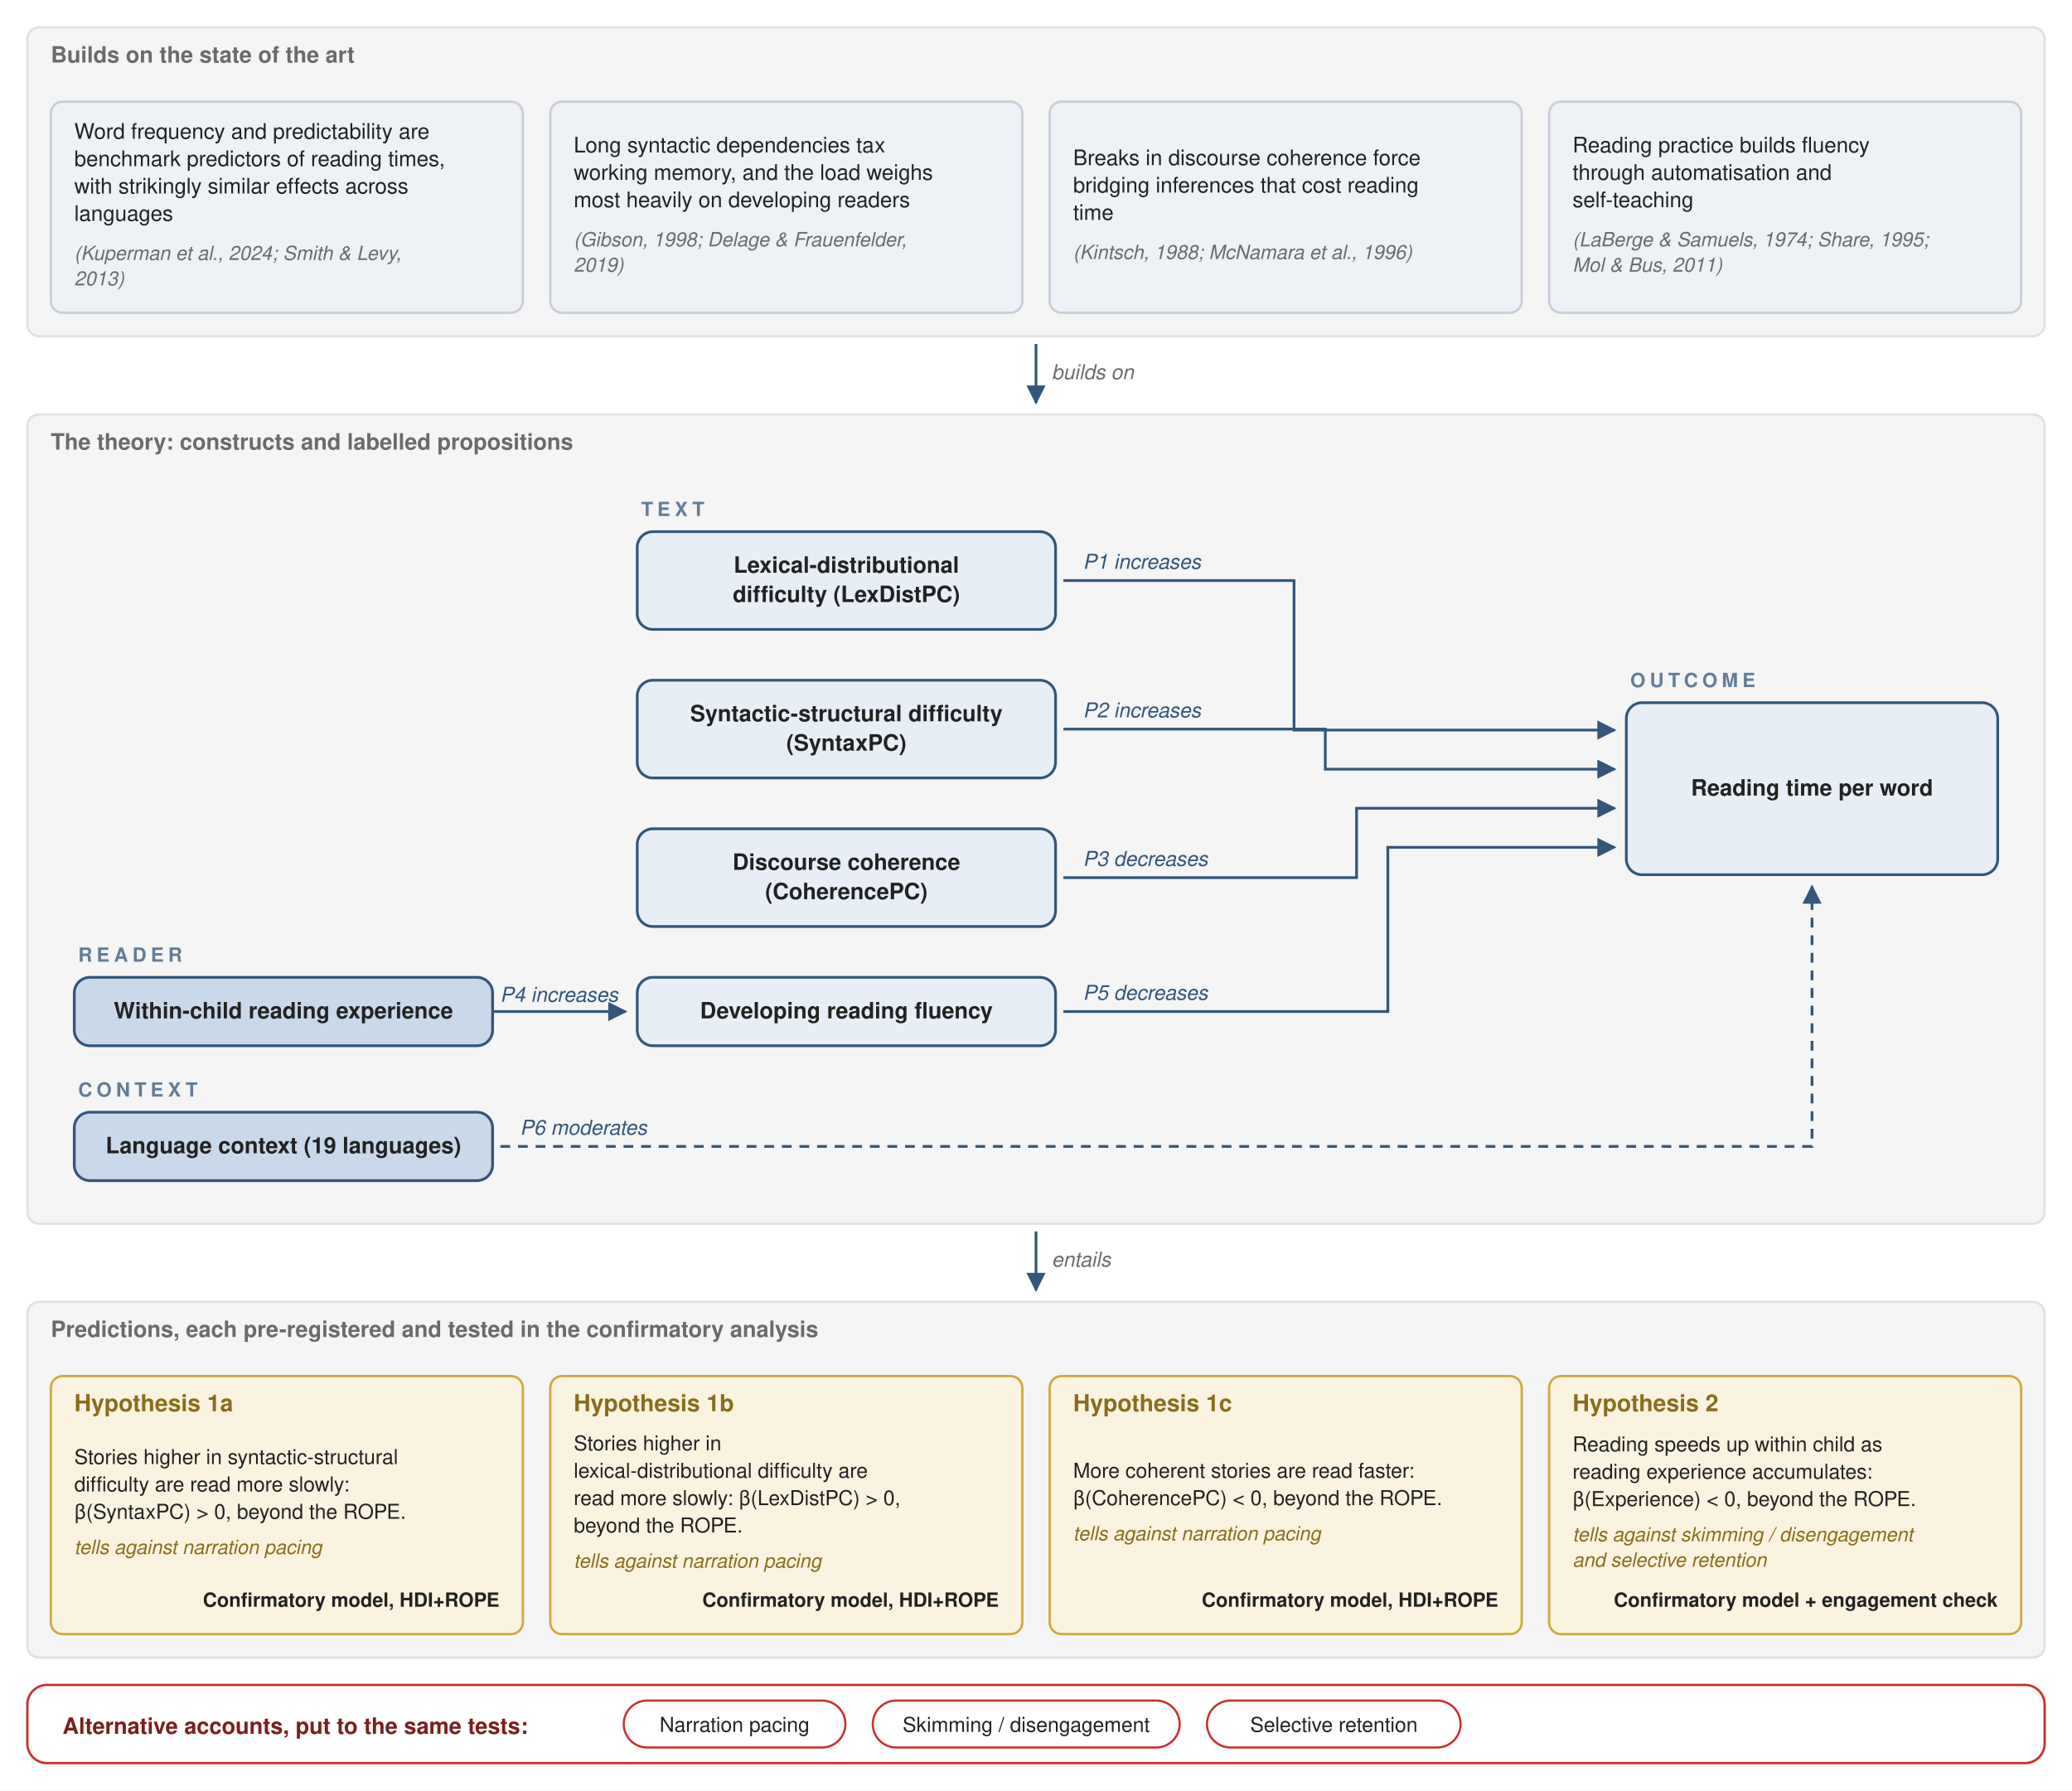
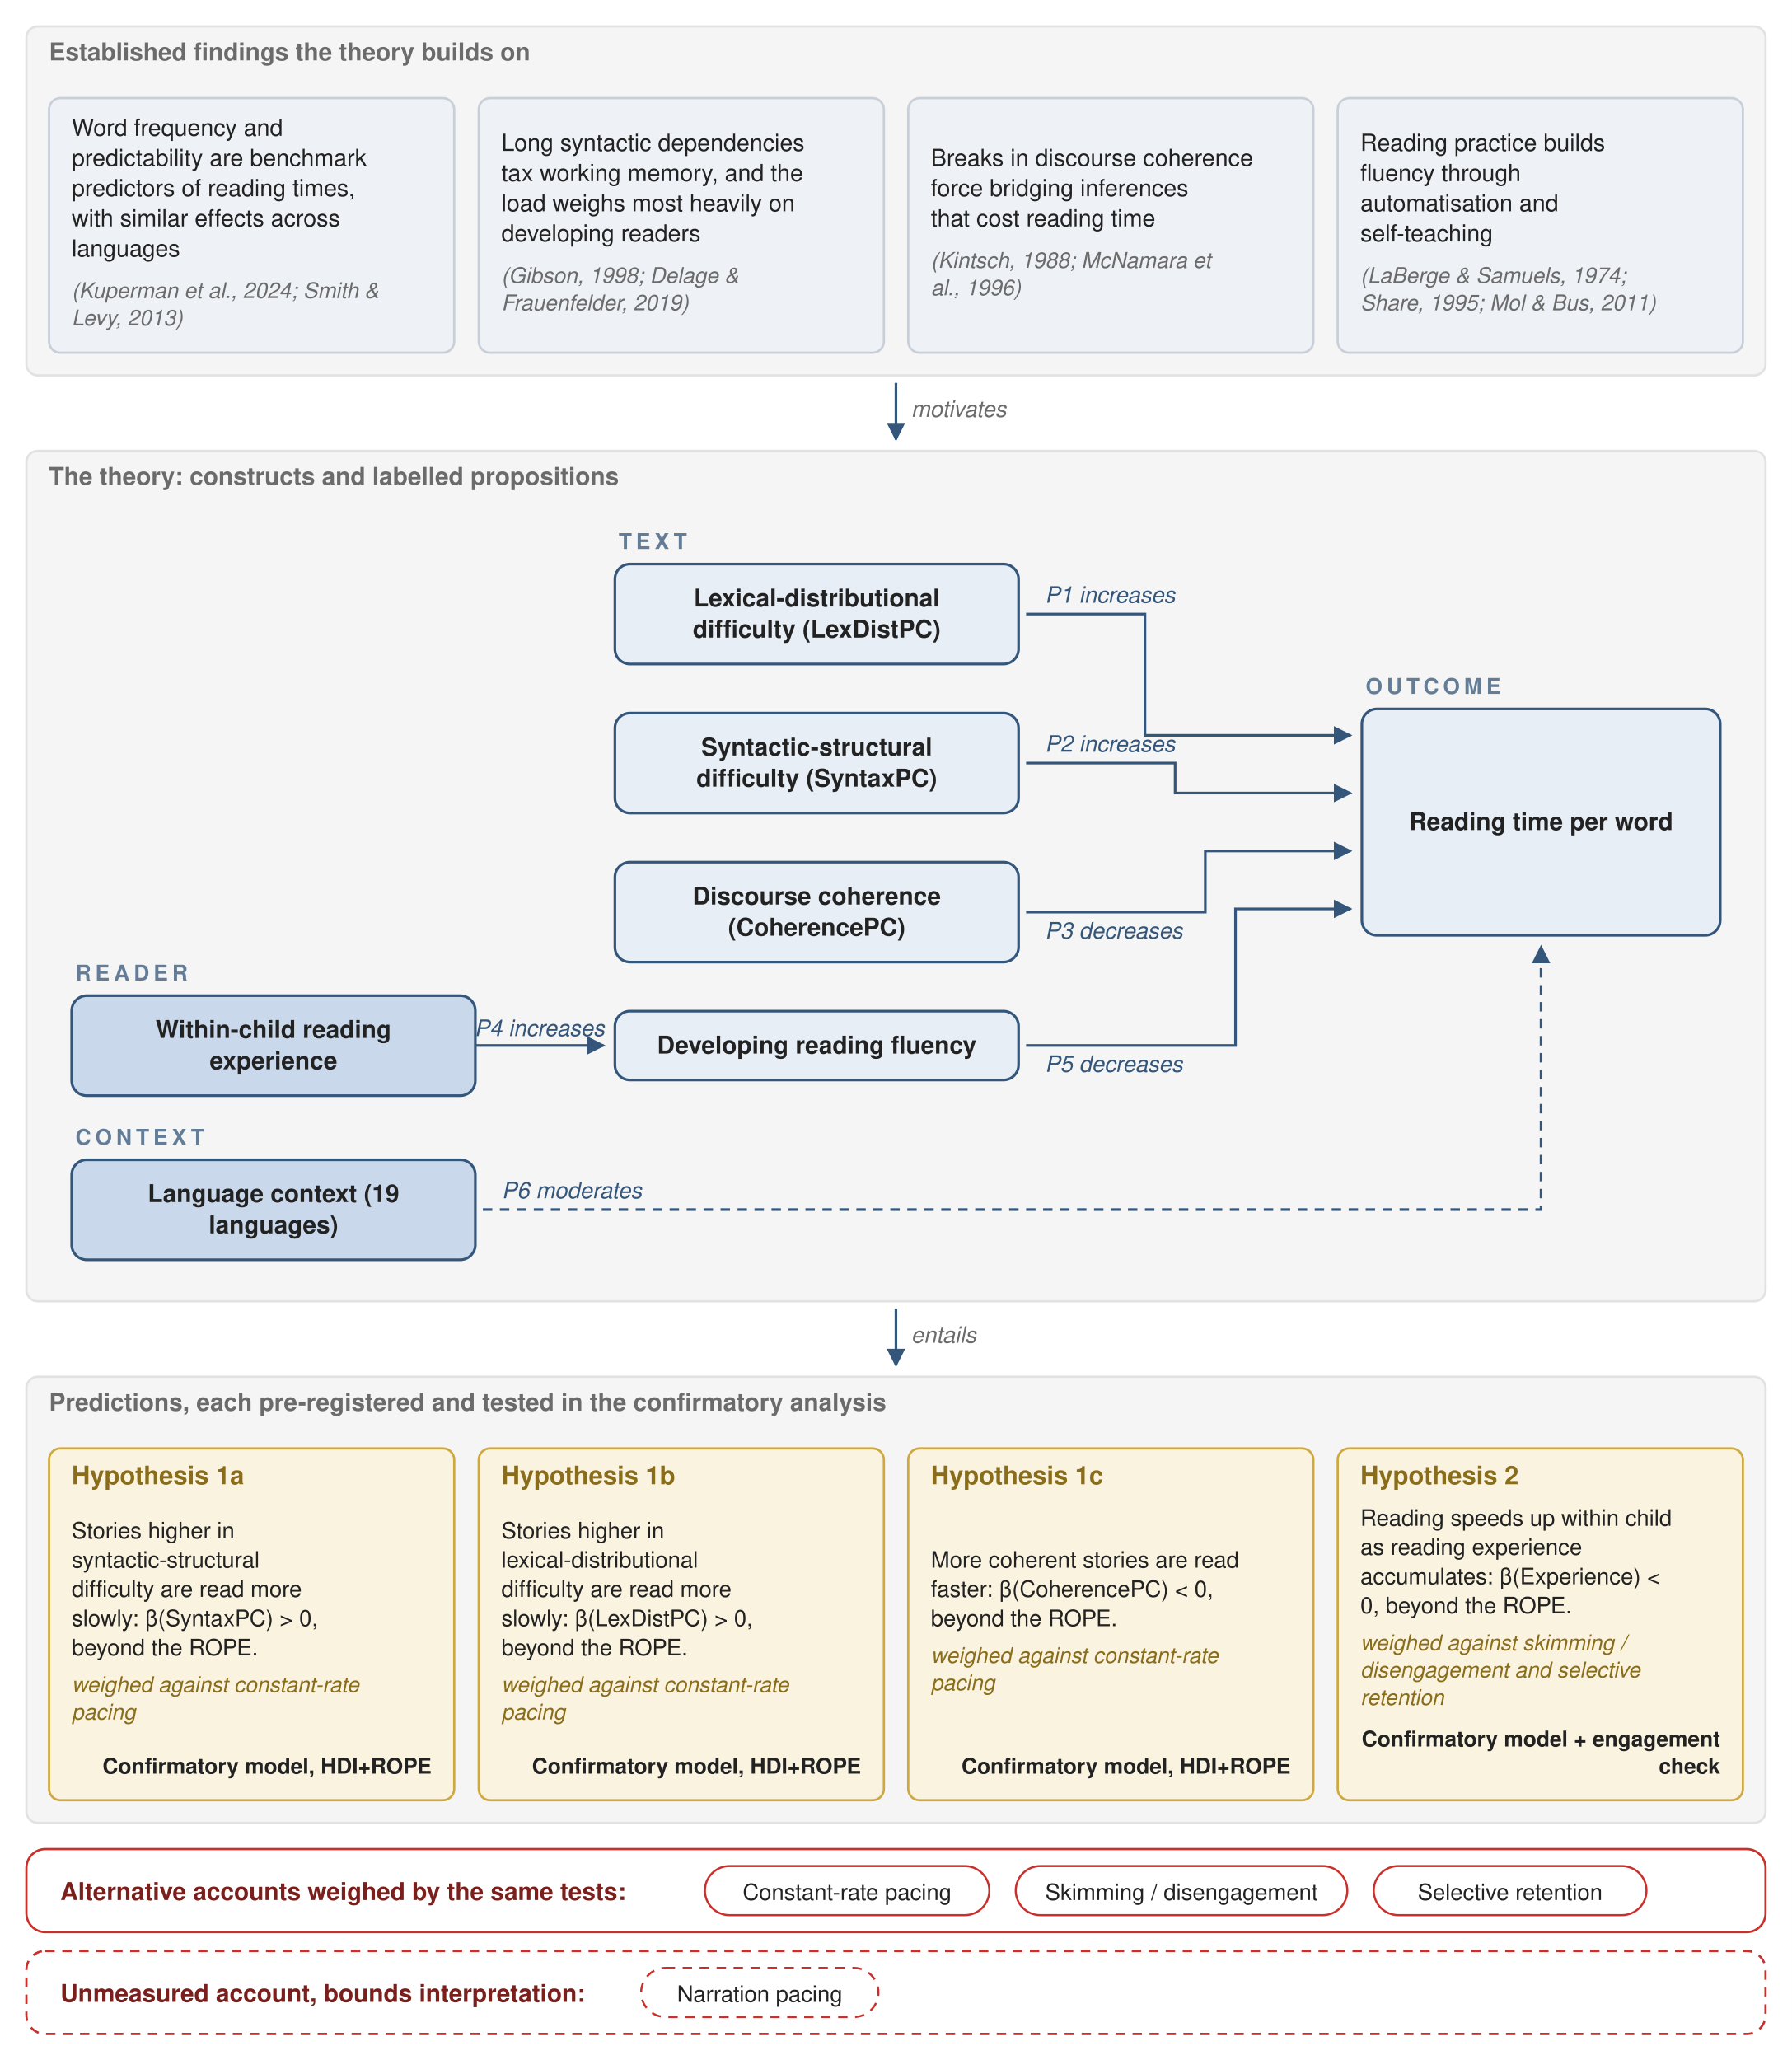
- <svg xmlns="http://www.w3.org/2000/svg" viewBox="0 0 1060 916" font-family="Helvetica, Arial, sans-serif" role="img" aria-label="Theoretical scope of the InTRACt study">
+ <svg xmlns="http://www.w3.org/2000/svg" viewBox="0 0 950 1092" font-family="Helvetica, Arial, sans-serif" role="img" aria-label="Theoretical scope of the InTRACt study">
  <defs>
    <marker id="arr" viewBox="0 0 10 10" refX="9" refY="5" markerWidth="7" markerHeight="7" orient="auto-start-reverse">
      <path d="M 0 0 L 10 5 L 0 10 z" fill="#33567a" />
    </marker>
  </defs>
-   <rect x="0" y="0" width="1060" height="916" fill="#ffffff" />
-   <rect x="14.0" y="14.0" width="1032.0" height="158.0" rx="6" fill="#f5f5f5" stroke="#e2e2e2" stroke-width="1.2" />
-   <text x="26.0" y="32.0" font-size="11.5" fill="#6b6b6b" font-weight="bold" font-style="normal" text-anchor="start">Builds on the state of the art</text>
-   <rect x="26.0" y="52.0" width="241.5" height="108.0" rx="6" fill="#eef1f5" stroke="#c8cfd8" stroke-width="1.2" />
-   <text x="38.0" y="71.0" font-size="11" fill="#222222" font-weight="normal" font-style="normal" text-anchor="start">Word frequency and predictability are</text>
-   <text x="38.0" y="85.0" font-size="11" fill="#222222" font-weight="normal" font-style="normal" text-anchor="start">benchmark predictors of reading times,</text>
-   <text x="38.0" y="99.0" font-size="11" fill="#222222" font-weight="normal" font-style="normal" text-anchor="start">with strikingly similar effects across</text>
-   <text x="38.0" y="113.0" font-size="11" fill="#222222" font-weight="normal" font-style="normal" text-anchor="start">languages</text>
-   <text x="38.0" y="133.0" font-size="10" fill="#6b6b6b" font-weight="normal" font-style="italic" text-anchor="start">(Kuperman et al., 2024; Smith &amp; Levy,</text>
-   <text x="38.0" y="146.0" font-size="10" fill="#6b6b6b" font-weight="normal" font-style="italic" text-anchor="start">2013)</text>
-   <rect x="281.5" y="52.0" width="241.5" height="108.0" rx="6" fill="#eef1f5" stroke="#c8cfd8" stroke-width="1.2" />
-   <text x="293.5" y="78.0" font-size="11" fill="#222222" font-weight="normal" font-style="normal" text-anchor="start">Long syntactic dependencies tax</text>
-   <text x="293.5" y="92.0" font-size="11" fill="#222222" font-weight="normal" font-style="normal" text-anchor="start">working memory, and the load weighs</text>
-   <text x="293.5" y="106.0" font-size="11" fill="#222222" font-weight="normal" font-style="normal" text-anchor="start">most heavily on developing readers</text>
-   <text x="293.5" y="126.0" font-size="10" fill="#6b6b6b" font-weight="normal" font-style="italic" text-anchor="start">(Gibson, 1998; Delage &amp; Frauenfelder,</text>
-   <text x="293.5" y="139.0" font-size="10" fill="#6b6b6b" font-weight="normal" font-style="italic" text-anchor="start">2019)</text>
-   <rect x="537.0" y="52.0" width="241.5" height="108.0" rx="6" fill="#eef1f5" stroke="#c8cfd8" stroke-width="1.2" />
-   <text x="549.0" y="84.5" font-size="11" fill="#222222" font-weight="normal" font-style="normal" text-anchor="start">Breaks in discourse coherence force</text>
-   <text x="549.0" y="98.5" font-size="11" fill="#222222" font-weight="normal" font-style="normal" text-anchor="start">bridging inferences that cost reading</text>
-   <text x="549.0" y="112.5" font-size="11" fill="#222222" font-weight="normal" font-style="normal" text-anchor="start">time</text>
-   <text x="549.0" y="132.5" font-size="10" fill="#6b6b6b" font-weight="normal" font-style="italic" text-anchor="start">(Kintsch, 1988; McNamara et al., 1996)</text>
-   <rect x="792.5" y="52.0" width="241.5" height="108.0" rx="6" fill="#eef1f5" stroke="#c8cfd8" stroke-width="1.2" />
-   <text x="804.5" y="78.0" font-size="11" fill="#222222" font-weight="normal" font-style="normal" text-anchor="start">Reading practice builds fluency</text>
-   <text x="804.5" y="92.0" font-size="11" fill="#222222" font-weight="normal" font-style="normal" text-anchor="start">through automatisation and</text>
-   <text x="804.5" y="106.0" font-size="11" fill="#222222" font-weight="normal" font-style="normal" text-anchor="start">self-teaching</text>
-   <text x="804.5" y="126.0" font-size="10" fill="#6b6b6b" font-weight="normal" font-style="italic" text-anchor="start">(LaBerge &amp; Samuels, 1974; Share, 1995;</text>
-   <text x="804.5" y="139.0" font-size="10" fill="#6b6b6b" font-weight="normal" font-style="italic" text-anchor="start">Mol &amp; Bus, 2011)</text>
-   <line x1="530.0" y1="176.0" x2="530.0" y2="206.0" stroke="#33567a" stroke-width="1.4" marker-end="url(#arr)" />
-   <text x="538.0" y="194.0" font-size="10.5" fill="#6b6b6b" font-weight="normal" font-style="italic" text-anchor="start">builds on</text>
-   <rect x="14.0" y="212.0" width="1032.0" height="414.0" rx="6" fill="#f5f5f5" stroke="#e2e2e2" stroke-width="1.2" />
-   <text x="26.0" y="230.0" font-size="11.5" fill="#6b6b6b" font-weight="bold" font-style="normal" text-anchor="start">The theory: constructs and labelled propositions</text>
-   <rect x="326.0" y="272.0" width="214.0" height="50.0" rx="8" fill="#e8eef6" stroke="#33567a" stroke-width="1.4" />
-   <text x="433.0" y="293.0" font-size="11.5" fill="#222222" font-weight="bold" font-style="normal" text-anchor="middle">Lexical-distributional</text>
-   <text x="433.0" y="308.0" font-size="11.5" fill="#222222" font-weight="bold" font-style="normal" text-anchor="middle">difficulty (LexDistPC)</text>
-   <rect x="326.0" y="348.0" width="214.0" height="50.0" rx="8" fill="#e8eef6" stroke="#33567a" stroke-width="1.4" />
-   <text x="433.0" y="369.0" font-size="11.5" fill="#222222" font-weight="bold" font-style="normal" text-anchor="middle">Syntactic-structural difficulty</text>
-   <text x="433.0" y="384.0" font-size="11.5" fill="#222222" font-weight="bold" font-style="normal" text-anchor="middle">(SyntaxPC)</text>
-   <rect x="326.0" y="424.0" width="214.0" height="50.0" rx="8" fill="#e8eef6" stroke="#33567a" stroke-width="1.4" />
-   <text x="433.0" y="445.0" font-size="11.5" fill="#222222" font-weight="bold" font-style="normal" text-anchor="middle">Discourse coherence</text>
-   <text x="433.0" y="460.0" font-size="11.5" fill="#222222" font-weight="bold" font-style="normal" text-anchor="middle">(CoherencePC)</text>
-   <rect x="326.0" y="500.0" width="214.0" height="35.0" rx="8" fill="#e8eef6" stroke="#33567a" stroke-width="1.4" />
-   <text x="433.0" y="521.0" font-size="11.5" fill="#222222" font-weight="bold" font-style="normal" text-anchor="middle">Developing reading fluency</text>
-   <rect x="38.0" y="500.0" width="214.0" height="35.0" rx="8" fill="#c9d8ea" stroke="#33567a" stroke-width="1.4" />
-   <text x="145.0" y="521.0" font-size="11.5" fill="#222222" font-weight="bold" font-style="normal" text-anchor="middle">Within-child reading experience</text>
-   <rect x="38.0" y="569.0" width="214.0" height="35.0" rx="8" fill="#c9d8ea" stroke="#33567a" stroke-width="1.4" />
-   <text x="145.0" y="590.0" font-size="11.5" fill="#222222" font-weight="bold" font-style="normal" text-anchor="middle">Language context (19 languages)</text>
-   <rect x="832.0" y="359.5" width="190.0" height="88.0" rx="8" fill="#e8eef6" stroke="#33567a" stroke-width="1.4" />
-   <text x="927.0" y="407.0" font-size="11.5" fill="#222222" font-weight="bold" font-style="normal" text-anchor="middle">Reading time per word</text>
-   <text x="328.0" y="264.0" font-size="10" fill="#33567a" font-weight="bold" letter-spacing="2.2" opacity="0.75">TEXT</text>
-   <text x="40.0" y="492.0" font-size="10" fill="#33567a" font-weight="bold" letter-spacing="2.2" opacity="0.75">READER</text>
-   <text x="40.0" y="561.0" font-size="10" fill="#33567a" font-weight="bold" letter-spacing="2.2" opacity="0.75">CONTEXT</text>
-   <text x="834.0" y="351.5" font-size="10" fill="#33567a" font-weight="bold" letter-spacing="2.2" opacity="0.75">OUTCOME</text>
-   <line x1="252.0" y1="517.5" x2="320.0" y2="517.5" stroke="#33567a" stroke-width="1.4" marker-end="url(#arr)" />
-   <text x="286.0" y="512.5" font-size="10.5" fill="#33567a" font-weight="normal" font-style="italic" text-anchor="middle">P4 increases</text>
-   <path d="M 544.0 297.0 L 662.0 297.0 L 662.0 373.5 L 826.0 373.5" fill="none" stroke="#33567a" stroke-width="1.4" marker-end="url(#arr)" />
-   <text x="554.0" y="291.0" font-size="10.5" fill="#33567a" font-weight="normal" font-style="italic" text-anchor="start">P1 increases</text>
-   <path d="M 544.0 373.0 L 678.0 373.0 L 678.0 393.5 L 826.0 393.5" fill="none" stroke="#33567a" stroke-width="1.4" marker-end="url(#arr)" />
-   <text x="554.0" y="367.0" font-size="10.5" fill="#33567a" font-weight="normal" font-style="italic" text-anchor="start">P2 increases</text>
-   <path d="M 544.0 449.0 L 694.0 449.0 L 694.0 413.5 L 826.0 413.5" fill="none" stroke="#33567a" stroke-width="1.4" marker-end="url(#arr)" />
-   <text x="554.0" y="443.0" font-size="10.5" fill="#33567a" font-weight="normal" font-style="italic" text-anchor="start">P3 decreases</text>
-   <path d="M 544.0 517.5 L 710.0 517.5 L 710.0 433.5 L 826.0 433.5" fill="none" stroke="#33567a" stroke-width="1.4" marker-end="url(#arr)" />
-   <text x="554.0" y="511.5" font-size="10.5" fill="#33567a" font-weight="normal" font-style="italic" text-anchor="start">P5 decreases</text>
-   <path d="M 256.0 586.5 L 927.0 586.5 L 927.0 453.5" fill="none" stroke="#33567a" stroke-width="1.4" marker-end="url(#arr)" stroke-dasharray="5,4" />
-   <text x="266.0" y="580.5" font-size="10.5" fill="#33567a" font-weight="normal" font-style="italic" text-anchor="start">P6 moderates</text>
-   <line x1="530.0" y1="630.0" x2="530.0" y2="660.0" stroke="#33567a" stroke-width="1.4" marker-end="url(#arr)" />
-   <text x="538.0" y="648.0" font-size="10.5" fill="#6b6b6b" font-weight="normal" font-style="italic" text-anchor="start">entails</text>
-   <rect x="14.0" y="666.0" width="1032.0" height="182.0" rx="6" fill="#f5f5f5" stroke="#e2e2e2" stroke-width="1.2" />
-   <text x="26.0" y="684.0" font-size="11.5" fill="#6b6b6b" font-weight="bold" font-style="normal" text-anchor="start">Predictions, each pre-registered and tested in the confirmatory analysis</text>
-   <rect x="26.0" y="704.0" width="241.5" height="132.0" rx="6" fill="#faf3e0" stroke="#cfa93f" stroke-width="1.2" />
-   <text x="38.0" y="722.0" font-size="12" fill="#8a6d1a" font-weight="bold" font-style="normal" text-anchor="start">Hypothesis 1a</text>
-   <text x="38.0" y="749.0" font-size="10.5" fill="#222222" font-weight="normal" font-style="normal" text-anchor="start">Stories higher in syntactic-structural</text>
-   <text x="38.0" y="763.0" font-size="10.5" fill="#222222" font-weight="normal" font-style="normal" text-anchor="start">difficulty are read more slowly:</text>
-   <text x="38.0" y="777.0" font-size="10.5" fill="#222222" font-weight="normal" font-style="normal" text-anchor="start">β(SyntaxPC) &gt; 0, beyond the ROPE.</text>
-   <text x="38.0" y="795.0" font-size="10" fill="#8a6d1a" font-weight="normal" font-style="italic" text-anchor="start">tells against narration pacing</text>
-   <text x="255.5" y="822.0" font-size="10" fill="#222222" font-weight="bold" font-style="normal" text-anchor="end">Confirmatory model, HDI+ROPE</text>
-   <rect x="281.5" y="704.0" width="241.5" height="132.0" rx="6" fill="#faf3e0" stroke="#cfa93f" stroke-width="1.2" />
-   <text x="293.5" y="722.0" font-size="12" fill="#8a6d1a" font-weight="bold" font-style="normal" text-anchor="start">Hypothesis 1b</text>
-   <text x="293.5" y="742.0" font-size="10.5" fill="#222222" font-weight="normal" font-style="normal" text-anchor="start">Stories higher in</text>
-   <text x="293.5" y="756.0" font-size="10.5" fill="#222222" font-weight="normal" font-style="normal" text-anchor="start">lexical-distributional difficulty are</text>
-   <text x="293.5" y="770.0" font-size="10.5" fill="#222222" font-weight="normal" font-style="normal" text-anchor="start">read more slowly: β(LexDistPC) &gt; 0,</text>
-   <text x="293.5" y="784.0" font-size="10.5" fill="#222222" font-weight="normal" font-style="normal" text-anchor="start">beyond the ROPE.</text>
-   <text x="293.5" y="802.0" font-size="10" fill="#8a6d1a" font-weight="normal" font-style="italic" text-anchor="start">tells against narration pacing</text>
-   <text x="511.0" y="822.0" font-size="10" fill="#222222" font-weight="bold" font-style="normal" text-anchor="end">Confirmatory model, HDI+ROPE</text>
-   <rect x="537.0" y="704.0" width="241.5" height="132.0" rx="6" fill="#faf3e0" stroke="#cfa93f" stroke-width="1.2" />
-   <text x="549.0" y="722.0" font-size="12" fill="#8a6d1a" font-weight="bold" font-style="normal" text-anchor="start">Hypothesis 1c</text>
-   <text x="549.0" y="756.0" font-size="10.5" fill="#222222" font-weight="normal" font-style="normal" text-anchor="start">More coherent stories are read faster:</text>
-   <text x="549.0" y="770.0" font-size="10.5" fill="#222222" font-weight="normal" font-style="normal" text-anchor="start">β(CoherencePC) &lt; 0, beyond the ROPE.</text>
-   <text x="549.0" y="788.0" font-size="10" fill="#8a6d1a" font-weight="normal" font-style="italic" text-anchor="start">tells against narration pacing</text>
-   <text x="766.5" y="822.0" font-size="10" fill="#222222" font-weight="bold" font-style="normal" text-anchor="end">Confirmatory model, HDI+ROPE</text>
-   <rect x="792.5" y="704.0" width="241.5" height="132.0" rx="6" fill="#faf3e0" stroke="#cfa93f" stroke-width="1.2" />
-   <text x="804.5" y="722.0" font-size="12" fill="#8a6d1a" font-weight="bold" font-style="normal" text-anchor="start">Hypothesis 2</text>
-   <text x="804.5" y="742.5" font-size="10.5" fill="#222222" font-weight="normal" font-style="normal" text-anchor="start">Reading speeds up within child as</text>
-   <text x="804.5" y="756.5" font-size="10.5" fill="#222222" font-weight="normal" font-style="normal" text-anchor="start">reading experience accumulates:</text>
-   <text x="804.5" y="770.5" font-size="10.5" fill="#222222" font-weight="normal" font-style="normal" text-anchor="start">β(Experience) &lt; 0, beyond the ROPE.</text>
-   <text x="804.5" y="788.5" font-size="10" fill="#8a6d1a" font-weight="normal" font-style="italic" text-anchor="start">tells against skimming / disengagement</text>
-   <text x="804.5" y="801.5" font-size="10" fill="#8a6d1a" font-weight="normal" font-style="italic" text-anchor="start">and selective retention</text>
-   <text x="1022.0" y="822.0" font-size="10" fill="#222222" font-weight="bold" font-style="normal" text-anchor="end">Confirmatory model + engagement check</text>
-   <rect x="14.0" y="862.0" width="1032.0" height="40.0" rx="10" fill="#ffffff" stroke="#c9302c" stroke-width="1.2" />
-   <text x="32.0" y="887.0" font-size="11.5" fill="#7a1f1c" font-weight="bold" font-style="normal" text-anchor="start">Alternative accounts, put to the same tests:</text>
-   <rect x="319.1" y="870.0" width="113.4" height="24.0" rx="12" fill="#ffffff" stroke="#c9302c" stroke-width="1.1" />
-   <text x="375.8" y="886.0" font-size="10.5" fill="#222222" font-weight="normal" font-style="normal" text-anchor="middle">Narration pacing</text>
-   <rect x="446.5" y="870.0" width="157.0" height="24.0" rx="12" fill="#ffffff" stroke="#c9302c" stroke-width="1.1" />
-   <text x="525.0" y="886.0" font-size="10.5" fill="#222222" font-weight="normal" font-style="normal" text-anchor="middle">Skimming / disengagement</text>
-   <rect x="617.5" y="870.0" width="129.7" height="24.0" rx="12" fill="#ffffff" stroke="#c9302c" stroke-width="1.1" />
-   <text x="682.4" y="886.0" font-size="10.5" fill="#222222" font-weight="normal" font-style="normal" text-anchor="middle">Selective retention</text>
+   <rect x="0" y="0" width="950" height="1092" fill="#ffffff" />
+   <rect x="14.0" y="14.0" width="922.0" height="185.0" rx="6" fill="#f5f5f5" stroke="#e2e2e2" stroke-width="1.2" />
+   <text x="26.0" y="32.0" font-size="13" fill="#6b6b6b" font-weight="bold" font-style="normal" text-anchor="start">Established findings the theory builds on</text>
+   <rect x="26.0" y="52.0" width="214.8" height="135.0" rx="6" fill="#eef1f5" stroke="#c8cfd8" stroke-width="1.2" />
+   <text x="38.0" y="72.0" font-size="12.5" fill="#222222" font-weight="normal" font-style="normal" text-anchor="start">Word frequency and</text>
+   <text x="38.0" y="88.0" font-size="12.5" fill="#222222" font-weight="normal" font-style="normal" text-anchor="start">predictability are benchmark</text>
+   <text x="38.0" y="104.0" font-size="12.5" fill="#222222" font-weight="normal" font-style="normal" text-anchor="start">predictors of reading times,</text>
+   <text x="38.0" y="120.0" font-size="12.5" fill="#222222" font-weight="normal" font-style="normal" text-anchor="start">with similar effects across</text>
+   <text x="38.0" y="136.0" font-size="12.5" fill="#222222" font-weight="normal" font-style="normal" text-anchor="start">languages</text>
+   <text x="38.0" y="158.0" font-size="11.5" fill="#6b6b6b" font-weight="normal" font-style="italic" text-anchor="start">(Kuperman et al., 2024; Smith &amp;</text>
+   <text x="38.0" y="172.5" font-size="11.5" fill="#6b6b6b" font-weight="normal" font-style="italic" text-anchor="start">Levy, 2013)</text>
+   <rect x="253.8" y="52.0" width="214.8" height="135.0" rx="6" fill="#eef1f5" stroke="#c8cfd8" stroke-width="1.2" />
+   <text x="265.8" y="80.0" font-size="12.5" fill="#222222" font-weight="normal" font-style="normal" text-anchor="start">Long syntactic dependencies</text>
+   <text x="265.8" y="96.0" font-size="12.5" fill="#222222" font-weight="normal" font-style="normal" text-anchor="start">tax working memory, and the</text>
+   <text x="265.8" y="112.0" font-size="12.5" fill="#222222" font-weight="normal" font-style="normal" text-anchor="start">load weighs most heavily on</text>
+   <text x="265.8" y="128.0" font-size="12.5" fill="#222222" font-weight="normal" font-style="normal" text-anchor="start">developing readers</text>
+   <text x="265.8" y="150.0" font-size="11.5" fill="#6b6b6b" font-weight="normal" font-style="italic" text-anchor="start">(Gibson, 1998; Delage &amp;</text>
+   <text x="265.8" y="164.5" font-size="11.5" fill="#6b6b6b" font-weight="normal" font-style="italic" text-anchor="start">Frauenfelder, 2019)</text>
+   <rect x="481.5" y="52.0" width="214.8" height="135.0" rx="6" fill="#eef1f5" stroke="#c8cfd8" stroke-width="1.2" />
+   <text x="493.5" y="88.0" font-size="12.5" fill="#222222" font-weight="normal" font-style="normal" text-anchor="start">Breaks in discourse coherence</text>
+   <text x="493.5" y="104.0" font-size="12.5" fill="#222222" font-weight="normal" font-style="normal" text-anchor="start">force bridging inferences</text>
+   <text x="493.5" y="120.0" font-size="12.5" fill="#222222" font-weight="normal" font-style="normal" text-anchor="start">that cost reading time</text>
+   <text x="493.5" y="142.0" font-size="11.5" fill="#6b6b6b" font-weight="normal" font-style="italic" text-anchor="start">(Kintsch, 1988; McNamara et</text>
+   <text x="493.5" y="156.5" font-size="11.5" fill="#6b6b6b" font-weight="normal" font-style="italic" text-anchor="start">al., 1996)</text>
+   <rect x="709.2" y="52.0" width="214.8" height="135.0" rx="6" fill="#eef1f5" stroke="#c8cfd8" stroke-width="1.2" />
+   <text x="721.2" y="80.0" font-size="12.5" fill="#222222" font-weight="normal" font-style="normal" text-anchor="start">Reading practice builds</text>
+   <text x="721.2" y="96.0" font-size="12.5" fill="#222222" font-weight="normal" font-style="normal" text-anchor="start">fluency through</text>
+   <text x="721.2" y="112.0" font-size="12.5" fill="#222222" font-weight="normal" font-style="normal" text-anchor="start">automatisation and</text>
+   <text x="721.2" y="128.0" font-size="12.5" fill="#222222" font-weight="normal" font-style="normal" text-anchor="start">self-teaching</text>
+   <text x="721.2" y="150.0" font-size="11.5" fill="#6b6b6b" font-weight="normal" font-style="italic" text-anchor="start">(LaBerge &amp; Samuels, 1974;</text>
+   <text x="721.2" y="164.5" font-size="11.5" fill="#6b6b6b" font-weight="normal" font-style="italic" text-anchor="start">Share, 1995; Mol &amp; Bus, 2011)</text>
+   <line x1="475.0" y1="203.0" x2="475.0" y2="233.0" stroke="#33567a" stroke-width="1.4" marker-end="url(#arr)" />
+   <text x="483.0" y="221.0" font-size="12" fill="#6b6b6b" font-weight="normal" font-style="italic" text-anchor="start">motivates</text>
+   <rect x="14.0" y="239.0" width="922.0" height="450.8" rx="6" fill="#f5f5f5" stroke="#e2e2e2" stroke-width="1.2" />
+   <text x="26.0" y="257.0" font-size="13" fill="#6b6b6b" font-weight="bold" font-style="normal" text-anchor="start">The theory: constructs and labelled propositions</text>
+   <rect x="326.0" y="299.0" width="214.0" height="53.0" rx="8" fill="#e8eef6" stroke="#33567a" stroke-width="1.4" />
+   <text x="433.0" y="321.5" font-size="13" fill="#222222" font-weight="bold" font-style="normal" text-anchor="middle">Lexical-distributional</text>
+   <text x="433.0" y="338.0" font-size="13" fill="#222222" font-weight="bold" font-style="normal" text-anchor="middle">difficulty (LexDistPC)</text>
+   <rect x="326.0" y="378.0" width="214.0" height="53.0" rx="8" fill="#e8eef6" stroke="#33567a" stroke-width="1.4" />
+   <text x="433.0" y="400.5" font-size="13" fill="#222222" font-weight="bold" font-style="normal" text-anchor="middle">Syntactic-structural</text>
+   <text x="433.0" y="417.0" font-size="13" fill="#222222" font-weight="bold" font-style="normal" text-anchor="middle">difficulty (SyntaxPC)</text>
+   <rect x="326.0" y="457.0" width="214.0" height="53.0" rx="8" fill="#e8eef6" stroke="#33567a" stroke-width="1.4" />
+   <text x="433.0" y="479.5" font-size="13" fill="#222222" font-weight="bold" font-style="normal" text-anchor="middle">Discourse coherence</text>
+   <text x="433.0" y="496.0" font-size="13" fill="#222222" font-weight="bold" font-style="normal" text-anchor="middle">(CoherencePC)</text>
+   <rect x="326.0" y="536.0" width="214.0" height="36.5" rx="8" fill="#e8eef6" stroke="#33567a" stroke-width="1.4" />
+   <text x="433.0" y="558.5" font-size="13" fill="#222222" font-weight="bold" font-style="normal" text-anchor="middle">Developing reading fluency</text>
+   <rect x="38.0" y="527.8" width="214.0" height="53.0" rx="8" fill="#c9d8ea" stroke="#33567a" stroke-width="1.4" />
+   <text x="145.0" y="550.2" font-size="13" fill="#222222" font-weight="bold" font-style="normal" text-anchor="middle">Within-child reading</text>
+   <text x="145.0" y="566.8" font-size="13" fill="#222222" font-weight="bold" font-style="normal" text-anchor="middle">experience</text>
+   <rect x="38.0" y="614.8" width="214.0" height="53.0" rx="8" fill="#c9d8ea" stroke="#33567a" stroke-width="1.4" />
+   <text x="145.0" y="637.2" font-size="13" fill="#222222" font-weight="bold" font-style="normal" text-anchor="middle">Language context (19</text>
+   <text x="145.0" y="653.8" font-size="13" fill="#222222" font-weight="bold" font-style="normal" text-anchor="middle">languages)</text>
+   <rect x="722.0" y="375.8" width="190.0" height="120.0" rx="8" fill="#e8eef6" stroke="#33567a" stroke-width="1.4" />
+   <text x="817.0" y="440.0" font-size="13" fill="#222222" font-weight="bold" font-style="normal" text-anchor="middle">Reading time per word</text>
+   <text x="328.0" y="291.0" font-size="11.5" fill="#33567a" font-weight="bold" letter-spacing="2.2" opacity="0.75">TEXT</text>
+   <text x="40.0" y="519.8" font-size="11.5" fill="#33567a" font-weight="bold" letter-spacing="2.2" opacity="0.75">READER</text>
+   <text x="40.0" y="606.8" font-size="11.5" fill="#33567a" font-weight="bold" letter-spacing="2.2" opacity="0.75">CONTEXT</text>
+   <text x="724.0" y="367.8" font-size="11.5" fill="#33567a" font-weight="bold" letter-spacing="2.2" opacity="0.75">OUTCOME</text>
+   <line x1="252.0" y1="554.2" x2="320.0" y2="554.2" stroke="#33567a" stroke-width="1.4" marker-end="url(#arr)" />
+   <text x="286.0" y="549.2" font-size="12" fill="#33567a" font-weight="normal" font-style="italic" text-anchor="middle">P4 increases</text>
+   <path d="M 544.0 325.5 L 607.0 325.5 L 607.0 389.8 L 716.0 389.8" fill="none" stroke="#33567a" stroke-width="1.4" marker-end="url(#arr)" />
+   <text x="554.0" y="319.5" font-size="12" fill="#33567a" font-weight="normal" font-style="italic" text-anchor="start">P1 increases</text>
+   <path d="M 544.0 404.5 L 623.0 404.5 L 623.0 420.4 L 716.0 420.4" fill="none" stroke="#33567a" stroke-width="1.4" marker-end="url(#arr)" />
+   <text x="554.0" y="398.5" font-size="12" fill="#33567a" font-weight="normal" font-style="italic" text-anchor="start">P2 increases</text>
+   <path d="M 544.0 483.5 L 639.0 483.5 L 639.0 451.1 L 716.0 451.1" fill="none" stroke="#33567a" stroke-width="1.4" marker-end="url(#arr)" />
+   <text x="554.0" y="497.5" font-size="12" fill="#33567a" font-weight="normal" font-style="italic" text-anchor="start">P3 decreases</text>
+   <path d="M 544.0 554.2 L 655.0 554.2 L 655.0 481.8 L 716.0 481.8" fill="none" stroke="#33567a" stroke-width="1.4" marker-end="url(#arr)" />
+   <text x="554.0" y="568.2" font-size="12" fill="#33567a" font-weight="normal" font-style="italic" text-anchor="start">P5 decreases</text>
+   <path d="M 256.0 641.2 L 817.0 641.2 L 817.0 501.8" fill="none" stroke="#33567a" stroke-width="1.4" marker-end="url(#arr)" stroke-dasharray="5,4" />
+   <text x="266.0" y="635.2" font-size="12" fill="#33567a" font-weight="normal" font-style="italic" text-anchor="start">P6 moderates</text>
+   <line x1="475.0" y1="693.8" x2="475.0" y2="723.8" stroke="#33567a" stroke-width="1.4" marker-end="url(#arr)" />
+   <text x="483.0" y="711.8" font-size="12" fill="#6b6b6b" font-weight="normal" font-style="italic" text-anchor="start">entails</text>
+   <rect x="14.0" y="729.8" width="922.0" height="236.5" rx="6" fill="#f5f5f5" stroke="#e2e2e2" stroke-width="1.2" />
+   <text x="26.0" y="747.8" font-size="13" fill="#6b6b6b" font-weight="bold" font-style="normal" text-anchor="start">Predictions, each pre-registered and tested in the confirmatory analysis</text>
+   <rect x="26.0" y="767.8" width="214.8" height="186.5" rx="6" fill="#faf3e0" stroke="#cfa93f" stroke-width="1.2" />
+   <text x="38.0" y="786.8" font-size="13.5" fill="#8a6d1a" font-weight="bold" font-style="normal" text-anchor="start">Hypothesis 1a</text>
+   <text x="38.0" y="815.5" font-size="12" fill="#222222" font-weight="normal" font-style="normal" text-anchor="start">Stories higher in</text>
+   <text x="38.0" y="831.0" font-size="12" fill="#222222" font-weight="normal" font-style="normal" text-anchor="start">syntactic-structural</text>
+   <text x="38.0" y="846.5" font-size="12" fill="#222222" font-weight="normal" font-style="normal" text-anchor="start">difficulty are read more</text>
+   <text x="38.0" y="862.0" font-size="12" fill="#222222" font-weight="normal" font-style="normal" text-anchor="start">slowly: β(SyntaxPC) &gt; 0,</text>
+   <text x="38.0" y="877.5" font-size="12" fill="#222222" font-weight="normal" font-style="normal" text-anchor="start">beyond the ROPE.</text>
+   <text x="38.0" y="897.0" font-size="11.5" fill="#8a6d1a" font-weight="normal" font-style="italic" text-anchor="start">weighed against constant-rate</text>
+   <text x="38.0" y="911.5" font-size="11.5" fill="#8a6d1a" font-weight="normal" font-style="italic" text-anchor="start">pacing</text>
+   <text x="228.8" y="940.2" font-size="11.5" fill="#222222" font-weight="bold" font-style="normal" text-anchor="end">Confirmatory model, HDI+ROPE</text>
+   <rect x="253.8" y="767.8" width="214.8" height="186.5" rx="6" fill="#faf3e0" stroke="#cfa93f" stroke-width="1.2" />
+   <text x="265.8" y="786.8" font-size="13.5" fill="#8a6d1a" font-weight="bold" font-style="normal" text-anchor="start">Hypothesis 1b</text>
+   <text x="265.8" y="815.5" font-size="12" fill="#222222" font-weight="normal" font-style="normal" text-anchor="start">Stories higher in</text>
+   <text x="265.8" y="831.0" font-size="12" fill="#222222" font-weight="normal" font-style="normal" text-anchor="start">lexical-distributional</text>
+   <text x="265.8" y="846.5" font-size="12" fill="#222222" font-weight="normal" font-style="normal" text-anchor="start">difficulty are read more</text>
+   <text x="265.8" y="862.0" font-size="12" fill="#222222" font-weight="normal" font-style="normal" text-anchor="start">slowly: β(LexDistPC) &gt; 0,</text>
+   <text x="265.8" y="877.5" font-size="12" fill="#222222" font-weight="normal" font-style="normal" text-anchor="start">beyond the ROPE.</text>
+   <text x="265.8" y="897.0" font-size="11.5" fill="#8a6d1a" font-weight="normal" font-style="italic" text-anchor="start">weighed against constant-rate</text>
+   <text x="265.8" y="911.5" font-size="11.5" fill="#8a6d1a" font-weight="normal" font-style="italic" text-anchor="start">pacing</text>
+   <text x="456.5" y="940.2" font-size="11.5" fill="#222222" font-weight="bold" font-style="normal" text-anchor="end">Confirmatory model, HDI+ROPE</text>
+   <rect x="481.5" y="767.8" width="214.8" height="186.5" rx="6" fill="#faf3e0" stroke="#cfa93f" stroke-width="1.2" />
+   <text x="493.5" y="786.8" font-size="13.5" fill="#8a6d1a" font-weight="bold" font-style="normal" text-anchor="start">Hypothesis 1c</text>
+   <text x="493.5" y="831.0" font-size="12" fill="#222222" font-weight="normal" font-style="normal" text-anchor="start">More coherent stories are read</text>
+   <text x="493.5" y="846.5" font-size="12" fill="#222222" font-weight="normal" font-style="normal" text-anchor="start">faster: β(CoherencePC) &lt; 0,</text>
+   <text x="493.5" y="862.0" font-size="12" fill="#222222" font-weight="normal" font-style="normal" text-anchor="start">beyond the ROPE.</text>
+   <text x="493.5" y="881.5" font-size="11.5" fill="#8a6d1a" font-weight="normal" font-style="italic" text-anchor="start">weighed against constant-rate</text>
+   <text x="493.5" y="896.0" font-size="11.5" fill="#8a6d1a" font-weight="normal" font-style="italic" text-anchor="start">pacing</text>
+   <text x="684.2" y="940.2" font-size="11.5" fill="#222222" font-weight="bold" font-style="normal" text-anchor="end">Confirmatory model, HDI+ROPE</text>
+   <rect x="709.2" y="767.8" width="214.8" height="186.5" rx="6" fill="#faf3e0" stroke="#cfa93f" stroke-width="1.2" />
+   <text x="721.2" y="786.8" font-size="13.5" fill="#8a6d1a" font-weight="bold" font-style="normal" text-anchor="start">Hypothesis 2</text>
+   <text x="721.2" y="808.8" font-size="12" fill="#222222" font-weight="normal" font-style="normal" text-anchor="start">Reading speeds up within child</text>
+   <text x="721.2" y="824.2" font-size="12" fill="#222222" font-weight="normal" font-style="normal" text-anchor="start">as reading experience</text>
+   <text x="721.2" y="839.8" font-size="12" fill="#222222" font-weight="normal" font-style="normal" text-anchor="start">accumulates: β(Experience) &lt;</text>
+   <text x="721.2" y="855.2" font-size="12" fill="#222222" font-weight="normal" font-style="normal" text-anchor="start">0, beyond the ROPE.</text>
+   <text x="721.2" y="874.8" font-size="11.5" fill="#8a6d1a" font-weight="normal" font-style="italic" text-anchor="start">weighed against skimming /</text>
+   <text x="721.2" y="889.2" font-size="11.5" fill="#8a6d1a" font-weight="normal" font-style="italic" text-anchor="start">disengagement and selective</text>
+   <text x="721.2" y="903.8" font-size="11.5" fill="#8a6d1a" font-weight="normal" font-style="italic" text-anchor="start">retention</text>
+   <text x="912.0" y="925.8" font-size="11.5" fill="#222222" font-weight="bold" font-style="normal" text-anchor="end">Confirmatory model + engagement</text>
+   <text x="912.0" y="940.2" font-size="11.5" fill="#222222" font-weight="bold" font-style="normal" text-anchor="end">check</text>
+   <rect x="14.0" y="980.2" width="922.0" height="44.0" rx="10" fill="#ffffff" stroke="#c9302c" stroke-width="1.2" />
+   <text x="32.0" y="1007.2" font-size="13" fill="#7a1f1c" font-weight="bold" font-style="normal" text-anchor="start">Alternative accounts weighed by the same tests:</text>
+   <rect x="373.7" y="989.2" width="150.8" height="26.0" rx="13" fill="#ffffff" stroke="#c9302c" stroke-width="1.1" />
+   <text x="449.1" y="1007.2" font-size="12" fill="#222222" font-weight="normal" font-style="normal" text-anchor="middle">Constant-rate pacing</text>
+   <rect x="538.5" y="989.2" width="175.8" height="26.0" rx="13" fill="#ffffff" stroke="#c9302c" stroke-width="1.1" />
+   <text x="626.4" y="1007.2" font-size="12" fill="#222222" font-weight="normal" font-style="normal" text-anchor="middle">Skimming / disengagement</text>
+   <rect x="728.3" y="989.2" width="144.6" height="26.0" rx="13" fill="#ffffff" stroke="#c9302c" stroke-width="1.1" />
+   <text x="800.6" y="1007.2" font-size="12" fill="#222222" font-weight="normal" font-style="normal" text-anchor="middle">Selective retention</text>
+   <rect x="14.0" y="1034.2" width="922.0" height="44.0" rx="10" fill="#ffffff" stroke="#c9302c" stroke-width="1.2" stroke-dasharray="5,4" />
+   <text x="32.0" y="1061.2" font-size="13" fill="#7a1f1c" font-weight="bold" font-style="normal" text-anchor="start">Unmeasured account, bounds interpretation:</text>
+   <rect x="339.9" y="1043.2" width="125.8" height="26.0" rx="13" fill="#ffffff" stroke="#c9302c" stroke-width="1.1" stroke-dasharray="5,4" />
+   <text x="402.8" y="1061.2" font-size="12" fill="#222222" font-weight="normal" font-style="normal" text-anchor="middle">Narration pacing</text>
</svg>
